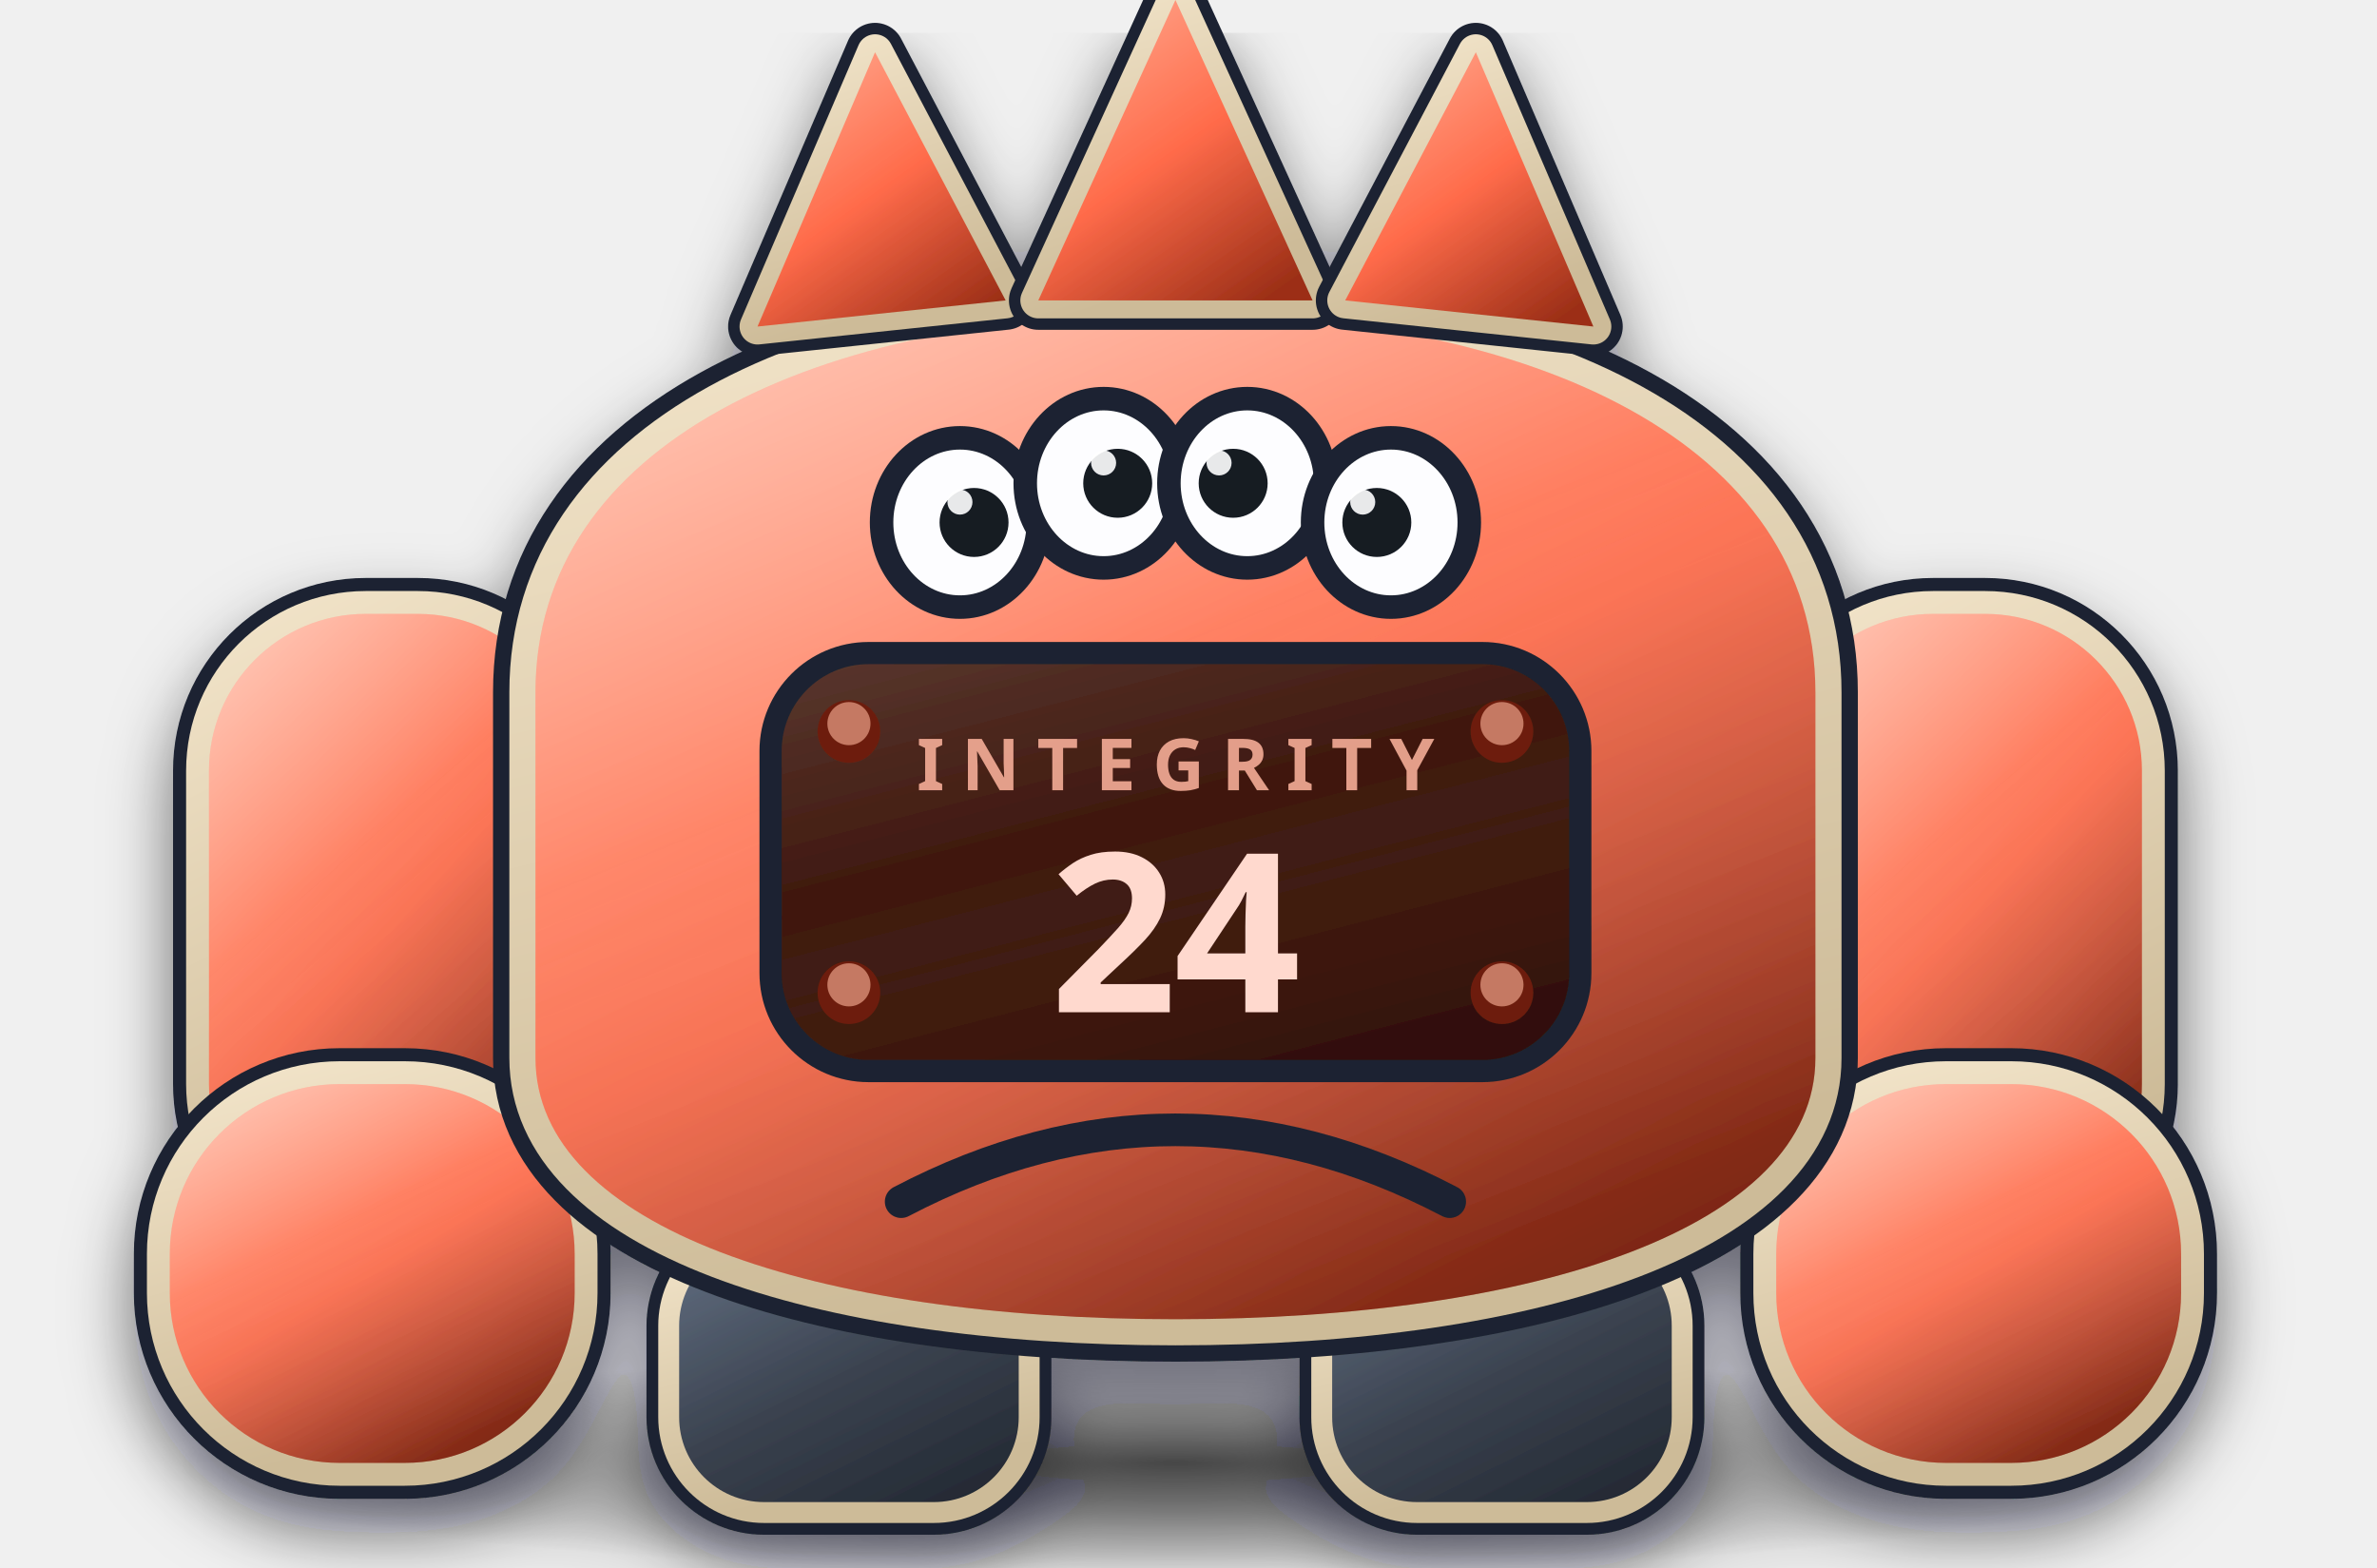
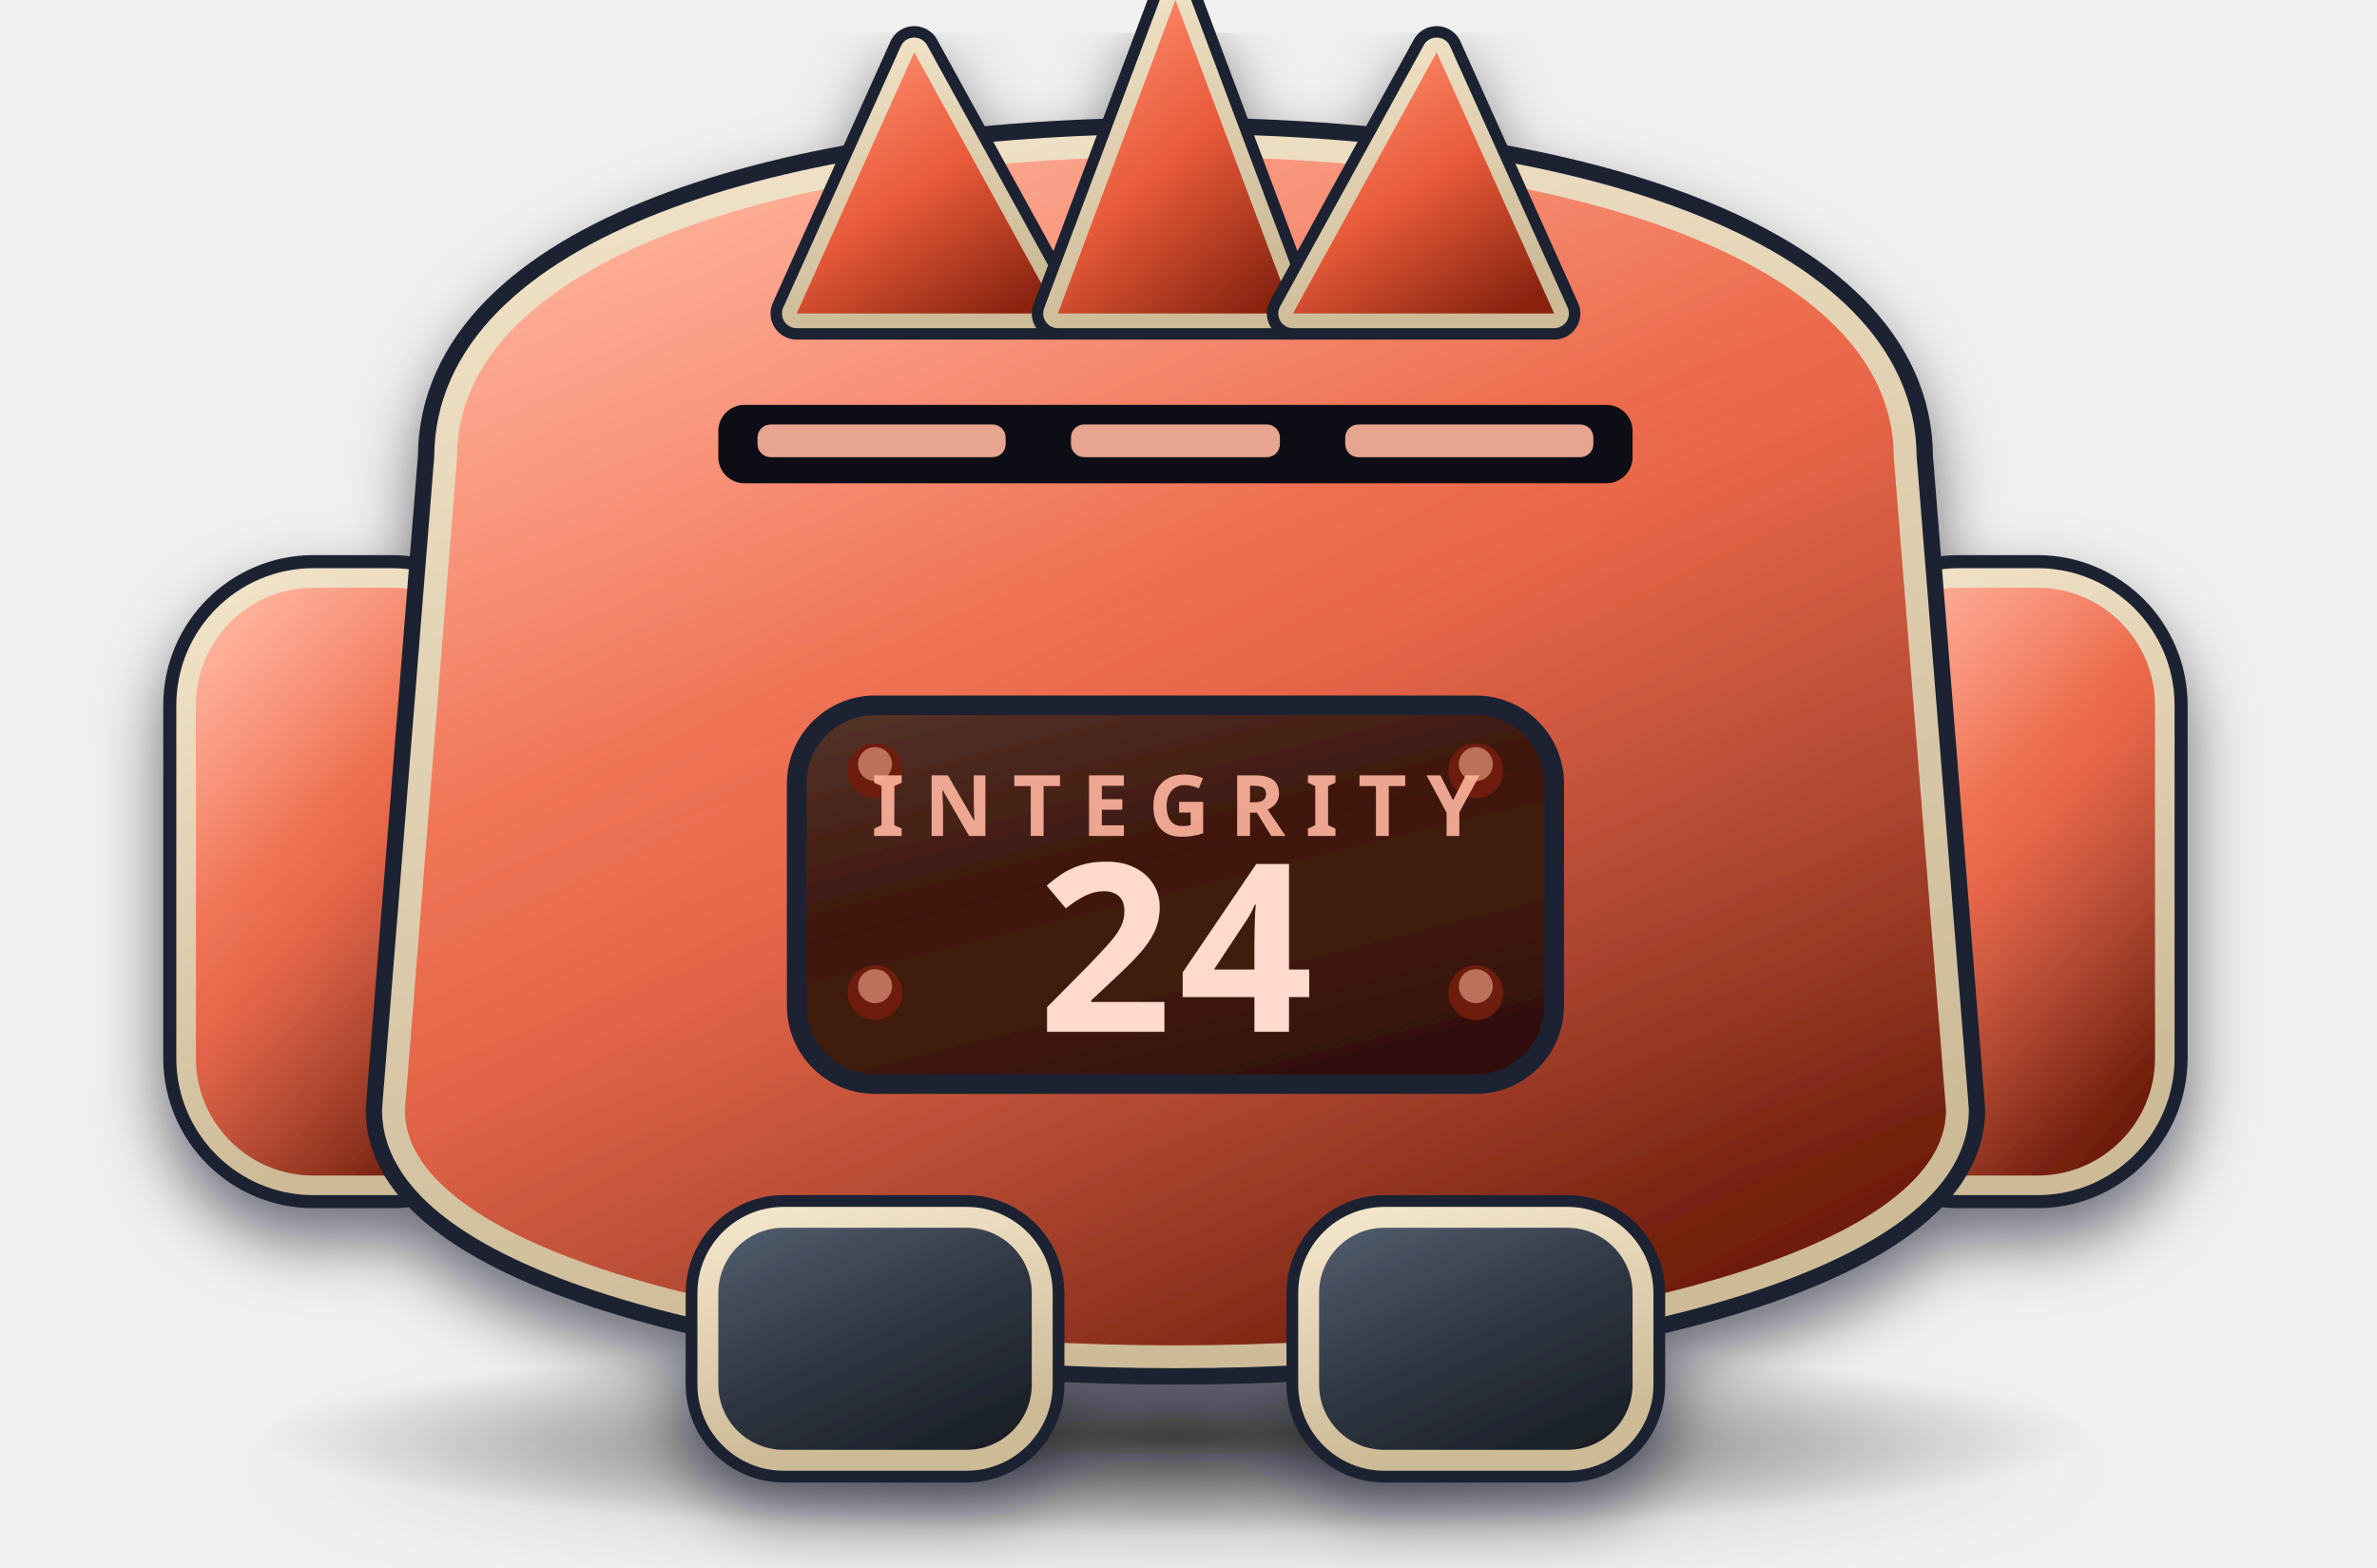
<svg xmlns="http://www.w3.org/2000/svg" width="364" height="240" viewBox="0 0 364 240" role="img" aria-label="Lane Defender boss">
  <defs>
    <linearGradient id="cd-fx-hot" x1="0" y1="0" x2="0.4" y2="1">
      <stop offset="0" stop-color="#ffc24a" />
      <stop offset="0.5" stop-color="#ff8c00" />
      <stop offset="1" stop-color="#d14a00" />
    </linearGradient>
    <linearGradient id="cd-fx-sheen" x1="0.1" y1="0" x2="0.6" y2="1">
      <stop offset="0" stop-color="#ffffff" stop-opacity="0.3" />
      <stop offset="0.45" stop-color="#ffffff" stop-opacity="0.05" />
      <stop offset="1" stop-color="#000000" stop-opacity="0.26" />
    </linearGradient>
    <filter id="cd-c-cast" x="-50%" y="-50%" width="200%" height="200%" color-interpolation-filters="sRGB">
      <feDropShadow dx="0" dy="5" stdDeviation="5" flood-color="#05070a" flood-opacity="0.55" />
    </filter>
    <radialGradient id="cd-c-contact" cx="0.5" cy="0.5" r="0.5">
      <stop offset="0" stop-color="#000" stop-opacity="0.62" />
      <stop offset="0.6" stop-color="#000" stop-opacity="0.22" />
      <stop offset="1" stop-color="#000" stop-opacity="0" />
    </radialGradient>
    <linearGradient id="cd-c-soldier-print" x1="0.18" y1="0" x2="0.82" y2="1">
-       <stop offset="0" stop-color="#9ccc65" />
-       <stop offset="0.5" stop-color="#6f9a4a" />
-       <stop offset="1" stop-color="#41632b" />
+       <stop offset="0" stop-color="#8fbf5a" />
+       <stop offset="0.5" stop-color="#5f8f3f" />
+       <stop offset="1" stop-color="#355824" />
    </linearGradient>
    <linearGradient id="cd-c-soldier-edge" x1="0" y1="0" x2="0.3" y2="1">
      <stop offset="0" stop-color="#f2e4c9" />
      <stop offset="1" stop-color="#cdbb98" />
    </linearGradient>
    <linearGradient id="cd-c-soldier-sheen" x1="0.1" y1="0" x2="0.6" y2="1">
      <stop offset="0" stop-color="#ffffff" stop-opacity="0.34" />
      <stop offset="0.42" stop-color="#ffffff" stop-opacity="0.06" />
      <stop offset="1" stop-color="#000000" stop-opacity="0.22" />
    </linearGradient>
-     <linearGradient id="cd-c-skin-print" x1="0.18" y1="0" x2="0.82" y2="1">
-       <stop offset="0" stop-color="#fbe2c2" />
-       <stop offset="0.5" stop-color="#f0c79a" />
-       <stop offset="1" stop-color="#c89a6c" />
-     </linearGradient>
-     <linearGradient id="cd-c-skin-edge" x1="0" y1="0" x2="0.3" y2="1">
-       <stop offset="0" stop-color="#f2e4c9" />
-       <stop offset="1" stop-color="#cdbb98" />
-     </linearGradient>
-     <linearGradient id="cd-c-skin-sheen" x1="0.1" y1="0" x2="0.6" y2="1">
-       <stop offset="0" stop-color="#ffffff" stop-opacity="0.34" />
-       <stop offset="0.42" stop-color="#ffffff" stop-opacity="0.06" />
-       <stop offset="1" stop-color="#000000" stop-opacity="0.22" />
-     </linearGradient>
    <linearGradient id="cd-c-gear-print" x1="0.18" y1="0" x2="0.82" y2="1">
-       <stop offset="0" stop-color="#5d697b" />
-       <stop offset="0.5" stop-color="#3b4350" />
-       <stop offset="1" stop-color="#242a34" />
+       <stop offset="0" stop-color="#4d5868" />
+       <stop offset="0.5" stop-color="#2f3642" />
+       <stop offset="1" stop-color="#1a1f27" />
    </linearGradient>
    <linearGradient id="cd-c-gear-edge" x1="0" y1="0" x2="0.3" y2="1">
      <stop offset="0" stop-color="#f2e4c9" />
      <stop offset="1" stop-color="#cdbb98" />
    </linearGradient>
    <linearGradient id="cd-c-gear-sheen" x1="0.1" y1="0" x2="0.6" y2="1">
      <stop offset="0" stop-color="#ffffff" stop-opacity="0.34" />
      <stop offset="0.42" stop-color="#ffffff" stop-opacity="0.06" />
      <stop offset="1" stop-color="#000000" stop-opacity="0.22" />
    </linearGradient>
    <linearGradient id="cd-c-steel-print" x1="0.18" y1="0" x2="0.82" y2="1">
-       <stop offset="0" stop-color="#cfdcea" />
-       <stop offset="0.5" stop-color="#8fa3bb" />
-       <stop offset="1" stop-color="#596878" />
+       <stop offset="0" stop-color="#b8c8d8" />
+       <stop offset="0.5" stop-color="#7e92a8" />
+       <stop offset="1" stop-color="#4a5868" />
    </linearGradient>
    <linearGradient id="cd-c-steel-edge" x1="0" y1="0" x2="0.3" y2="1">
      <stop offset="0" stop-color="#f2e4c9" />
      <stop offset="1" stop-color="#cdbb98" />
    </linearGradient>
    <linearGradient id="cd-c-steel-sheen" x1="0.1" y1="0" x2="0.6" y2="1">
      <stop offset="0" stop-color="#ffffff" stop-opacity="0.34" />
      <stop offset="0.42" stop-color="#ffffff" stop-opacity="0.06" />
      <stop offset="1" stop-color="#000000" stop-opacity="0.22" />
    </linearGradient>
    <linearGradient id="cd-c-mob-print" x1="0.18" y1="0" x2="0.82" y2="1">
-       <stop offset="0" stop-color="#86f0e6" />
-       <stop offset="0.5" stop-color="#36cfc0" />
-       <stop offset="1" stop-color="#1b7b73" />
+       <stop offset="0" stop-color="#6ee0d8" />
+       <stop offset="0.5" stop-color="#2eb8b0" />
+       <stop offset="1" stop-color="#176e6a" />
    </linearGradient>
    <linearGradient id="cd-c-mob-edge" x1="0" y1="0" x2="0.3" y2="1">
      <stop offset="0" stop-color="#f2e4c9" />
      <stop offset="1" stop-color="#cdbb98" />
    </linearGradient>
    <linearGradient id="cd-c-mob-sheen" x1="0.1" y1="0" x2="0.6" y2="1">
      <stop offset="0" stop-color="#ffffff" stop-opacity="0.34" />
      <stop offset="0.42" stop-color="#ffffff" stop-opacity="0.06" />
      <stop offset="1" stop-color="#000000" stop-opacity="0.22" />
    </linearGradient>
    <linearGradient id="cd-c-boss-print" x1="0.18" y1="0" x2="0.82" y2="1">
-       <stop offset="0" stop-color="#ffa78d" />
-       <stop offset="0.5" stop-color="#ff6b4a" />
-       <stop offset="1" stop-color="#9c2f17" />
+       <stop offset="0" stop-color="#ff8f70" />
+       <stop offset="0.5" stop-color="#e85a3a" />
+       <stop offset="1" stop-color="#8a2410" />
    </linearGradient>
    <linearGradient id="cd-c-boss-edge" x1="0" y1="0" x2="0.3" y2="1">
      <stop offset="0" stop-color="#f2e4c9" />
      <stop offset="1" stop-color="#cdbb98" />
    </linearGradient>
    <linearGradient id="cd-c-boss-sheen" x1="0.1" y1="0" x2="0.6" y2="1">
      <stop offset="0" stop-color="#ffffff" stop-opacity="0.34" />
      <stop offset="0.42" stop-color="#ffffff" stop-opacity="0.06" />
      <stop offset="1" stop-color="#000000" stop-opacity="0.22" />
    </linearGradient>
  </defs>
  <g filter="url(#cd-c-cast)">
-     <ellipse cx="180" cy="224" rx="152" ry="17" fill="url(#cd-c-contact)" />
-     <path d="M117 190 H143 A13 13 0 0 1 156 203 V217 A13 13 0 0 1 143 230 H117 A13 13 0 0 1 104 217 V203 A13 13 0 0 1 117 190 Z" fill="none" stroke="#1d2430" stroke-width="10" stroke-linejoin="round" stroke-linecap="round" />
-     <path d="M117 190 H143 A13 13 0 0 1 156 203 V217 A13 13 0 0 1 143 230 H117 A13 13 0 0 1 104 217 V203 A13 13 0 0 1 117 190 Z" fill="none" stroke="url(#cd-c-soldier-edge)" stroke-width="6.4" stroke-linejoin="round" stroke-linecap="round" />
-     <path d="M117 190 H143 A13 13 0 0 1 156 203 V217 A13 13 0 0 1 143 230 H117 A13 13 0 0 1 104 217 V203 A13 13 0 0 1 117 190 Z" fill="url(#cd-c-gear-print)" />
-     <path d="M217 190 H243 A13 13 0 0 1 256 203 V217 A13 13 0 0 1 243 230 H217 A13 13 0 0 1 204 217 V203 A13 13 0 0 1 217 190 Z" fill="none" stroke="#1d2430" stroke-width="10" stroke-linejoin="round" stroke-linecap="round" />
-     <path d="M217 190 H243 A13 13 0 0 1 256 203 V217 A13 13 0 0 1 243 230 H217 A13 13 0 0 1 204 217 V203 A13 13 0 0 1 217 190 Z" fill="none" stroke="url(#cd-c-soldier-edge)" stroke-width="6.4" stroke-linejoin="round" stroke-linecap="round" />
-     <path d="M217 190 H243 A13 13 0 0 1 256 203 V217 A13 13 0 0 1 243 230 H217 A13 13 0 0 1 204 217 V203 A13 13 0 0 1 217 190 Z" fill="url(#cd-c-gear-print)" />
-     <path d="M56 94 H64 A24 24 0 0 1 88 118 V166 A24 24 0 0 1 64 190 H56 A24 24 0 0 1 32 166 V118 A24 24 0 0 1 56 94 Z" fill="none" stroke="#1d2430" stroke-width="11" stroke-linejoin="round" stroke-linecap="round" />
-     <path d="M56 94 H64 A24 24 0 0 1 88 118 V166 A24 24 0 0 1 64 190 H56 A24 24 0 0 1 32 166 V118 A24 24 0 0 1 56 94 Z" fill="none" stroke="url(#cd-c-soldier-edge)" stroke-width="7" stroke-linejoin="round" stroke-linecap="round" />
-     <path d="M56 94 H64 A24 24 0 0 1 88 118 V166 A24 24 0 0 1 64 190 H56 A24 24 0 0 1 32 166 V118 A24 24 0 0 1 56 94 Z" fill="url(#cd-c-boss-print)" />
-     <path d="M56 94 H64 A24 24 0 0 1 88 118 V166 A24 24 0 0 1 64 190 H56 A24 24 0 0 1 32 166 V118 A24 24 0 0 1 56 94 Z" fill="url(#cd-c-boss-sheen)" />
-     <path d="M296 94 H304 A24 24 0 0 1 328 118 V166 A24 24 0 0 1 304 190 H296 A24 24 0 0 1 272 166 V118 A24 24 0 0 1 296 94 Z" fill="none" stroke="#1d2430" stroke-width="11" stroke-linejoin="round" stroke-linecap="round" />
-     <path d="M296 94 H304 A24 24 0 0 1 328 118 V166 A24 24 0 0 1 304 190 H296 A24 24 0 0 1 272 166 V118 A24 24 0 0 1 296 94 Z" fill="none" stroke="url(#cd-c-soldier-edge)" stroke-width="7" stroke-linejoin="round" stroke-linecap="round" />
-     <path d="M296 94 H304 A24 24 0 0 1 328 118 V166 A24 24 0 0 1 304 190 H296 A24 24 0 0 1 272 166 V118 A24 24 0 0 1 296 94 Z" fill="url(#cd-c-boss-print)" />
-     <path d="M296 94 H304 A24 24 0 0 1 328 118 V166 A24 24 0 0 1 304 190 H296 A24 24 0 0 1 272 166 V118 A24 24 0 0 1 296 94 Z" fill="url(#cd-c-boss-sheen)" />
-     <path d="M52 166 H62 A26 26 0 0 1 88 192 V198 A26 26 0 0 1 62 224 H52 A26 26 0 0 1 26 198 V192 A26 26 0 0 1 52 166 Z" fill="none" stroke="#1d2430" stroke-width="11" stroke-linejoin="round" stroke-linecap="round" />
-     <path d="M52 166 H62 A26 26 0 0 1 88 192 V198 A26 26 0 0 1 62 224 H52 A26 26 0 0 1 26 198 V192 A26 26 0 0 1 52 166 Z" fill="none" stroke="url(#cd-c-soldier-edge)" stroke-width="7" stroke-linejoin="round" stroke-linecap="round" />
-     <path d="M52 166 H62 A26 26 0 0 1 88 192 V198 A26 26 0 0 1 62 224 H52 A26 26 0 0 1 26 198 V192 A26 26 0 0 1 52 166 Z" fill="url(#cd-c-boss-print)" />
-     <path d="M52 166 H62 A26 26 0 0 1 88 192 V198 A26 26 0 0 1 62 224 H52 A26 26 0 0 1 26 198 V192 A26 26 0 0 1 52 166 Z" fill="url(#cd-c-boss-sheen)" />
-     <path d="M298 166 H308 A26 26 0 0 1 334 192 V198 A26 26 0 0 1 308 224 H298 A26 26 0 0 1 272 198 V192 A26 26 0 0 1 298 166 Z" fill="none" stroke="#1d2430" stroke-width="11" stroke-linejoin="round" stroke-linecap="round" />
-     <path d="M298 166 H308 A26 26 0 0 1 334 192 V198 A26 26 0 0 1 308 224 H298 A26 26 0 0 1 272 198 V192 A26 26 0 0 1 298 166 Z" fill="none" stroke="url(#cd-c-soldier-edge)" stroke-width="7" stroke-linejoin="round" stroke-linecap="round" />
-     <path d="M298 166 H308 A26 26 0 0 1 334 192 V198 A26 26 0 0 1 308 224 H298 A26 26 0 0 1 272 198 V192 A26 26 0 0 1 298 166 Z" fill="url(#cd-c-boss-print)" />
-     <path d="M298 166 H308 A26 26 0 0 1 334 192 V198 A26 26 0 0 1 308 224 H298 A26 26 0 0 1 272 198 V192 A26 26 0 0 1 298 166 Z" fill="url(#cd-c-boss-sheen)" />
-     <path d="M82 106 C82 68 125 48 180 48 C235 48 278 68 278 106 L278 162 C278 188 235 202 180 202 C125 202 82 188 82 162 Z" fill="none" stroke="#1d2430" stroke-width="13" stroke-linejoin="round" stroke-linecap="round" />
-     <path d="M82 106 C82 68 125 48 180 48 C235 48 278 68 278 106 L278 162 C278 188 235 202 180 202 C125 202 82 188 82 162 Z" fill="none" stroke="url(#cd-c-soldier-edge)" stroke-width="8" stroke-linejoin="round" stroke-linecap="round" />
-     <path d="M82 106 C82 68 125 48 180 48 C235 48 278 68 278 106 L278 162 C278 188 235 202 180 202 C125 202 82 188 82 162 Z" fill="url(#cd-c-boss-print)" />
-     <path d="M82 106 C82 68 125 48 180 48 C235 48 278 68 278 106 L278 162 C278 188 235 202 180 202 C125 202 82 188 82 162 Z" fill="url(#cd-c-boss-sheen)" />
-     <path d="M134 8 L154 46 L116 50 Z" fill="none" stroke="#1d2430" stroke-width="9" stroke-linejoin="round" stroke-linecap="round" />
-     <path d="M134 8 L154 46 L116 50 Z" fill="none" stroke="url(#cd-c-soldier-edge)" stroke-width="5.5" stroke-linejoin="round" stroke-linecap="round" />
-     <path d="M134 8 L154 46 L116 50 Z" fill="url(#cd-c-boss-print)" />
-     <path d="M180 0 L201 46 L159 46 Z" fill="none" stroke="#1d2430" stroke-width="9" stroke-linejoin="round" stroke-linecap="round" />
-     <path d="M180 0 L201 46 L159 46 Z" fill="none" stroke="url(#cd-c-soldier-edge)" stroke-width="5.5" stroke-linejoin="round" stroke-linecap="round" />
-     <path d="M180 0 L201 46 L159 46 Z" fill="url(#cd-c-boss-print)" />
-     <path d="M226 8 L244 50 L206 46 Z" fill="none" stroke="#1d2430" stroke-width="9" stroke-linejoin="round" stroke-linecap="round" />
-     <path d="M226 8 L244 50 L206 46 Z" fill="none" stroke="url(#cd-c-soldier-edge)" stroke-width="5.5" stroke-linejoin="round" stroke-linecap="round" />
-     <path d="M226 8 L244 50 L206 46 Z" fill="url(#cd-c-boss-print)" />
-     <g>
-       <ellipse cx="147" cy="80" rx="12" ry="12.96" fill="#fdfdff" />
-       <ellipse cx="147" cy="80" rx="12" ry="12.96" fill="none" stroke="#1d2430" stroke-width="3.6" />
-       <circle cx="149.16" cy="80" r="5.28" fill="#141a24" />
-       <circle cx="147" cy="76.88" r="1.92" fill="#fff" opacity="0.9" />
-     </g>
-     <g>
-       <ellipse cx="169" cy="74" rx="12" ry="12.96" fill="#fdfdff" />
-       <ellipse cx="169" cy="74" rx="12" ry="12.96" fill="none" stroke="#1d2430" stroke-width="3.6" />
-       <circle cx="171.16" cy="74" r="5.28" fill="#141a24" />
-       <circle cx="169" cy="70.88" r="1.92" fill="#fff" opacity="0.9" />
-     </g>
-     <g>
-       <ellipse cx="191" cy="74" rx="12" ry="12.96" fill="#fdfdff" />
-       <ellipse cx="191" cy="74" rx="12" ry="12.96" fill="none" stroke="#1d2430" stroke-width="3.6" />
-       <circle cx="188.84" cy="74" r="5.28" fill="#141a24" />
-       <circle cx="186.68" cy="70.88" r="1.92" fill="#fff" opacity="0.9" />
-     </g>
-     <g>
-       <ellipse cx="213" cy="80" rx="12" ry="12.96" fill="#fdfdff" />
-       <ellipse cx="213" cy="80" rx="12" ry="12.96" fill="none" stroke="#1d2430" stroke-width="3.6" />
-       <circle cx="210.84" cy="80" r="5.28" fill="#141a24" />
-       <circle cx="208.68" cy="76.88" r="1.92" fill="#fff" opacity="0.9" />
-     </g>
-     <path d="M138 184 q42 -22 84 0" fill="none" stroke="#1d2430" stroke-width="5" stroke-linecap="round" />
-     <path d="M133 100 H227 A15 15 0 0 1 242 115 V149 A15 15 0 0 1 227 164 H133 A15 15 0 0 1 118 149 V115 A15 15 0 0 1 133 100 Z" fill="#3a1208" />
-     <path d="M133 100 H227 A15 15 0 0 1 242 115 V149 A15 15 0 0 1 227 164 H133 A15 15 0 0 1 118 149 V115 A15 15 0 0 1 133 100 Z" fill="url(#cd-fx-sheen)" opacity="0.5" />
-     <path d="M133 100 H227 A15 15 0 0 1 242 115 V149 A15 15 0 0 1 227 164 H133 A15 15 0 0 1 118 149 V115 A15 15 0 0 1 133 100 Z" fill="none" stroke="#1d2430" stroke-width="3.4" />
-     <circle cx="130" cy="112" r="4.8" fill="#6d1f0d" />
-     <circle cx="130" cy="110.8" r="3.3" fill="#ffb59f" opacity="0.6" />
-     <circle cx="230" cy="112" r="4.8" fill="#6d1f0d" />
-     <circle cx="230" cy="110.8" r="3.3" fill="#ffb59f" opacity="0.6" />
-     <circle cx="130" cy="152" r="4.8" fill="#6d1f0d" />
-     <circle cx="130" cy="150.8" r="3.3" fill="#ffb59f" opacity="0.6" />
-     <circle cx="230" cy="152" r="4.8" fill="#6d1f0d" />
-     <circle cx="230" cy="150.8" r="3.3" fill="#ffb59f" opacity="0.6" />
-     <text x="180" y="121" font-family="Public Sans" font-size="11" font-weight="800" fill="#ffb59f" text-anchor="middle" letter-spacing="2.6" opacity="0.85">INTEGRITY</text>
-     <text x="180" y="155" font-family="Public Sans" font-size="34" font-weight="800" fill="#ffd9ce" text-anchor="middle" letter-spacing="-0.5">24</text>
+     <ellipse cx="180" cy="220" rx="140" ry="15" fill="url(#cd-c-contact)" />
+     <path d="M48 90 H60 A18 18 0 0 1 78 108 V162 A18 18 0 0 1 60 180 H48 A18 18 0 0 1 30 162 V108 A18 18 0 0 1 48 90 Z" fill="none" stroke="#1d2430" stroke-width="10" stroke-linejoin="round" stroke-linecap="round" />
+     <path d="M48 90 H60 A18 18 0 0 1 78 108 V162 A18 18 0 0 1 60 180 H48 A18 18 0 0 1 30 162 V108 A18 18 0 0 1 48 90 Z" fill="none" stroke="url(#cd-c-soldier-edge)" stroke-width="6" stroke-linejoin="round" stroke-linecap="round" />
+     <path d="M48 90 H60 A18 18 0 0 1 78 108 V162 A18 18 0 0 1 60 180 H48 A18 18 0 0 1 30 162 V108 A18 18 0 0 1 48 90 Z" fill="url(#cd-c-boss-print)" />
+     <path d="M48 90 H60 A18 18 0 0 1 78 108 V162 A18 18 0 0 1 60 180 H48 A18 18 0 0 1 30 162 V108 A18 18 0 0 1 48 90 Z" fill="url(#cd-c-boss-sheen)" />
+     <path d="M300 90 H312 A18 18 0 0 1 330 108 V162 A18 18 0 0 1 312 180 H300 A18 18 0 0 1 282 162 V108 A18 18 0 0 1 300 90 Z" fill="none" stroke="#1d2430" stroke-width="10" stroke-linejoin="round" stroke-linecap="round" />
+     <path d="M300 90 H312 A18 18 0 0 1 330 108 V162 A18 18 0 0 1 312 180 H300 A18 18 0 0 1 282 162 V108 A18 18 0 0 1 300 90 Z" fill="none" stroke="url(#cd-c-soldier-edge)" stroke-width="6" stroke-linejoin="round" stroke-linecap="round" />
+     <path d="M300 90 H312 A18 18 0 0 1 330 108 V162 A18 18 0 0 1 312 180 H300 A18 18 0 0 1 282 162 V108 A18 18 0 0 1 300 90 Z" fill="url(#cd-c-boss-print)" />
+     <path d="M300 90 H312 A18 18 0 0 1 330 108 V162 A18 18 0 0 1 312 180 H300 A18 18 0 0 1 282 162 V108 A18 18 0 0 1 300 90 Z" fill="url(#cd-c-boss-sheen)" />
+     <path d="M70 70 C70 40 120 24 180 24 C240 24 290 40 290 70 L298 170 C298 192 240 206 180 206 C120 206 62 192 62 170 Z" fill="none" stroke="#1d2430" stroke-width="12" stroke-linejoin="round" stroke-linecap="round" />
+     <path d="M70 70 C70 40 120 24 180 24 C240 24 290 40 290 70 L298 170 C298 192 240 206 180 206 C120 206 62 192 62 170 Z" fill="none" stroke="url(#cd-c-soldier-edge)" stroke-width="7" stroke-linejoin="round" stroke-linecap="round" />
+     <path d="M70 70 C70 40 120 24 180 24 C240 24 290 40 290 70 L298 170 C298 192 240 206 180 206 C120 206 62 192 62 170 Z" fill="url(#cd-c-boss-print)" />
+     <path d="M70 70 C70 40 120 24 180 24 C240 24 290 40 290 70 L298 170 C298 192 240 206 180 206 C120 206 62 192 62 170 Z" fill="url(#cd-c-boss-sheen)" />
+     <path d="M140 8 L162 48 L122 48 Z" fill="none" stroke="#1d2430" stroke-width="8" stroke-linejoin="round" stroke-linecap="round" />
+     <path d="M140 8 L162 48 L122 48 Z" fill="none" stroke="url(#cd-c-soldier-edge)" stroke-width="4.5" stroke-linejoin="round" stroke-linecap="round" />
+     <path d="M140 8 L162 48 L122 48 Z" fill="url(#cd-c-boss-print)" />
+     <path d="M180 0 L198 48 L162 48 Z" fill="none" stroke="#1d2430" stroke-width="8" stroke-linejoin="round" stroke-linecap="round" />
+     <path d="M180 0 L198 48 L162 48 Z" fill="none" stroke="url(#cd-c-soldier-edge)" stroke-width="4.5" stroke-linejoin="round" stroke-linecap="round" />
+     <path d="M180 0 L198 48 L162 48 Z" fill="url(#cd-c-boss-print)" />
+     <path d="M220 8 L238 48 L198 48 Z" fill="none" stroke="#1d2430" stroke-width="8" stroke-linejoin="round" stroke-linecap="round" />
+     <path d="M220 8 L238 48 L198 48 Z" fill="none" stroke="url(#cd-c-soldier-edge)" stroke-width="4.5" stroke-linejoin="round" stroke-linecap="round" />
+     <path d="M220 8 L238 48 L198 48 Z" fill="url(#cd-c-boss-print)" />
+     <path d="M114 62 H246 A4 4 0 0 1 250 66 V70 A4 4 0 0 1 246 74 H114 A4 4 0 0 1 110 70 V66 A4 4 0 0 1 114 62 Z" fill="#0a0e14" />
+     <path d="M118 65 H152 A2 2 0 0 1 154 67 V68 A2 2 0 0 1 152 70 H118 A2 2 0 0 1 116 68 V67 A2 2 0 0 1 118 65 Z" fill="#ffb59f" opacity="0.9" />
+     <path d="M166 65 H194 A2 2 0 0 1 196 67 V68 A2 2 0 0 1 194 70 H166 A2 2 0 0 1 164 68 V67 A2 2 0 0 1 166 65 Z" fill="#ffb59f" opacity="0.9" />
+     <path d="M208 65 H242 A2 2 0 0 1 244 67 V68 A2 2 0 0 1 242 70 H208 A2 2 0 0 1 206 68 V67 A2 2 0 0 1 208 65 Z" fill="#ffb59f" opacity="0.9" />
+     <path d="M120 188 H148 A10 10 0 0 1 158 198 V212 A10 10 0 0 1 148 222 H120 A10 10 0 0 1 110 212 V198 A10 10 0 0 1 120 188 Z" fill="none" stroke="#1d2430" stroke-width="10" stroke-linejoin="round" stroke-linecap="round" />
+     <path d="M120 188 H148 A10 10 0 0 1 158 198 V212 A10 10 0 0 1 148 222 H120 A10 10 0 0 1 110 212 V198 A10 10 0 0 1 120 188 Z" fill="none" stroke="url(#cd-c-soldier-edge)" stroke-width="6.4" stroke-linejoin="round" stroke-linecap="round" />
+     <path d="M120 188 H148 A10 10 0 0 1 158 198 V212 A10 10 0 0 1 148 222 H120 A10 10 0 0 1 110 212 V198 A10 10 0 0 1 120 188 Z" fill="url(#cd-c-gear-print)" />
+     <path d="M212 188 H240 A10 10 0 0 1 250 198 V212 A10 10 0 0 1 240 222 H212 A10 10 0 0 1 202 212 V198 A10 10 0 0 1 212 188 Z" fill="none" stroke="#1d2430" stroke-width="10" stroke-linejoin="round" stroke-linecap="round" />
+     <path d="M212 188 H240 A10 10 0 0 1 250 198 V212 A10 10 0 0 1 240 222 H212 A10 10 0 0 1 202 212 V198 A10 10 0 0 1 212 188 Z" fill="none" stroke="url(#cd-c-soldier-edge)" stroke-width="6.4" stroke-linejoin="round" stroke-linecap="round" />
+     <path d="M212 188 H240 A10 10 0 0 1 250 198 V212 A10 10 0 0 1 240 222 H212 A10 10 0 0 1 202 212 V198 A10 10 0 0 1 212 188 Z" fill="url(#cd-c-gear-print)" />
+     <path d="M134 108 H226 A12 12 0 0 1 238 120 V154 A12 12 0 0 1 226 166 H134 A12 12 0 0 1 122 154 V120 A12 12 0 0 1 134 108 Z" fill="#3a1208" />
+     <path d="M134 108 H226 A12 12 0 0 1 238 120 V154 A12 12 0 0 1 226 166 H134 A12 12 0 0 1 122 154 V120 A12 12 0 0 1 134 108 Z" fill="url(#cd-fx-sheen)" opacity="0.45" />
+     <path d="M134 108 H226 A12 12 0 0 1 238 120 V154 A12 12 0 0 1 226 166 H134 A12 12 0 0 1 122 154 V120 A12 12 0 0 1 134 108 Z" fill="none" stroke="#1d2430" stroke-width="3" />
+     <circle cx="134" cy="118" r="4.2" fill="#6d1f0d" />
+     <circle cx="134" cy="117" r="2.6" fill="#ffb59f" opacity="0.55" />
+     <circle cx="226" cy="118" r="4.2" fill="#6d1f0d" />
+     <circle cx="226" cy="117" r="2.6" fill="#ffb59f" opacity="0.55" />
+     <circle cx="134" cy="152" r="4.2" fill="#6d1f0d" />
+     <circle cx="134" cy="151" r="2.6" fill="#ffb59f" opacity="0.55" />
+     <circle cx="226" cy="152" r="4.2" fill="#6d1f0d" />
+     <circle cx="226" cy="151" r="2.6" fill="#ffb59f" opacity="0.55" />
+     <text x="180" y="128" font-family="Teko, Arial Narrow, sans-serif" font-size="13" font-weight="600" fill="#ffb59f" text-anchor="middle" letter-spacing="3" opacity="0.9">INTEGRITY</text>
+     <text x="180" y="158" font-family="Teko, Arial Narrow, sans-serif" font-size="36" font-weight="600" fill="#ffd9ce" text-anchor="middle" letter-spacing="1">24</text>
  </g>
</svg>
